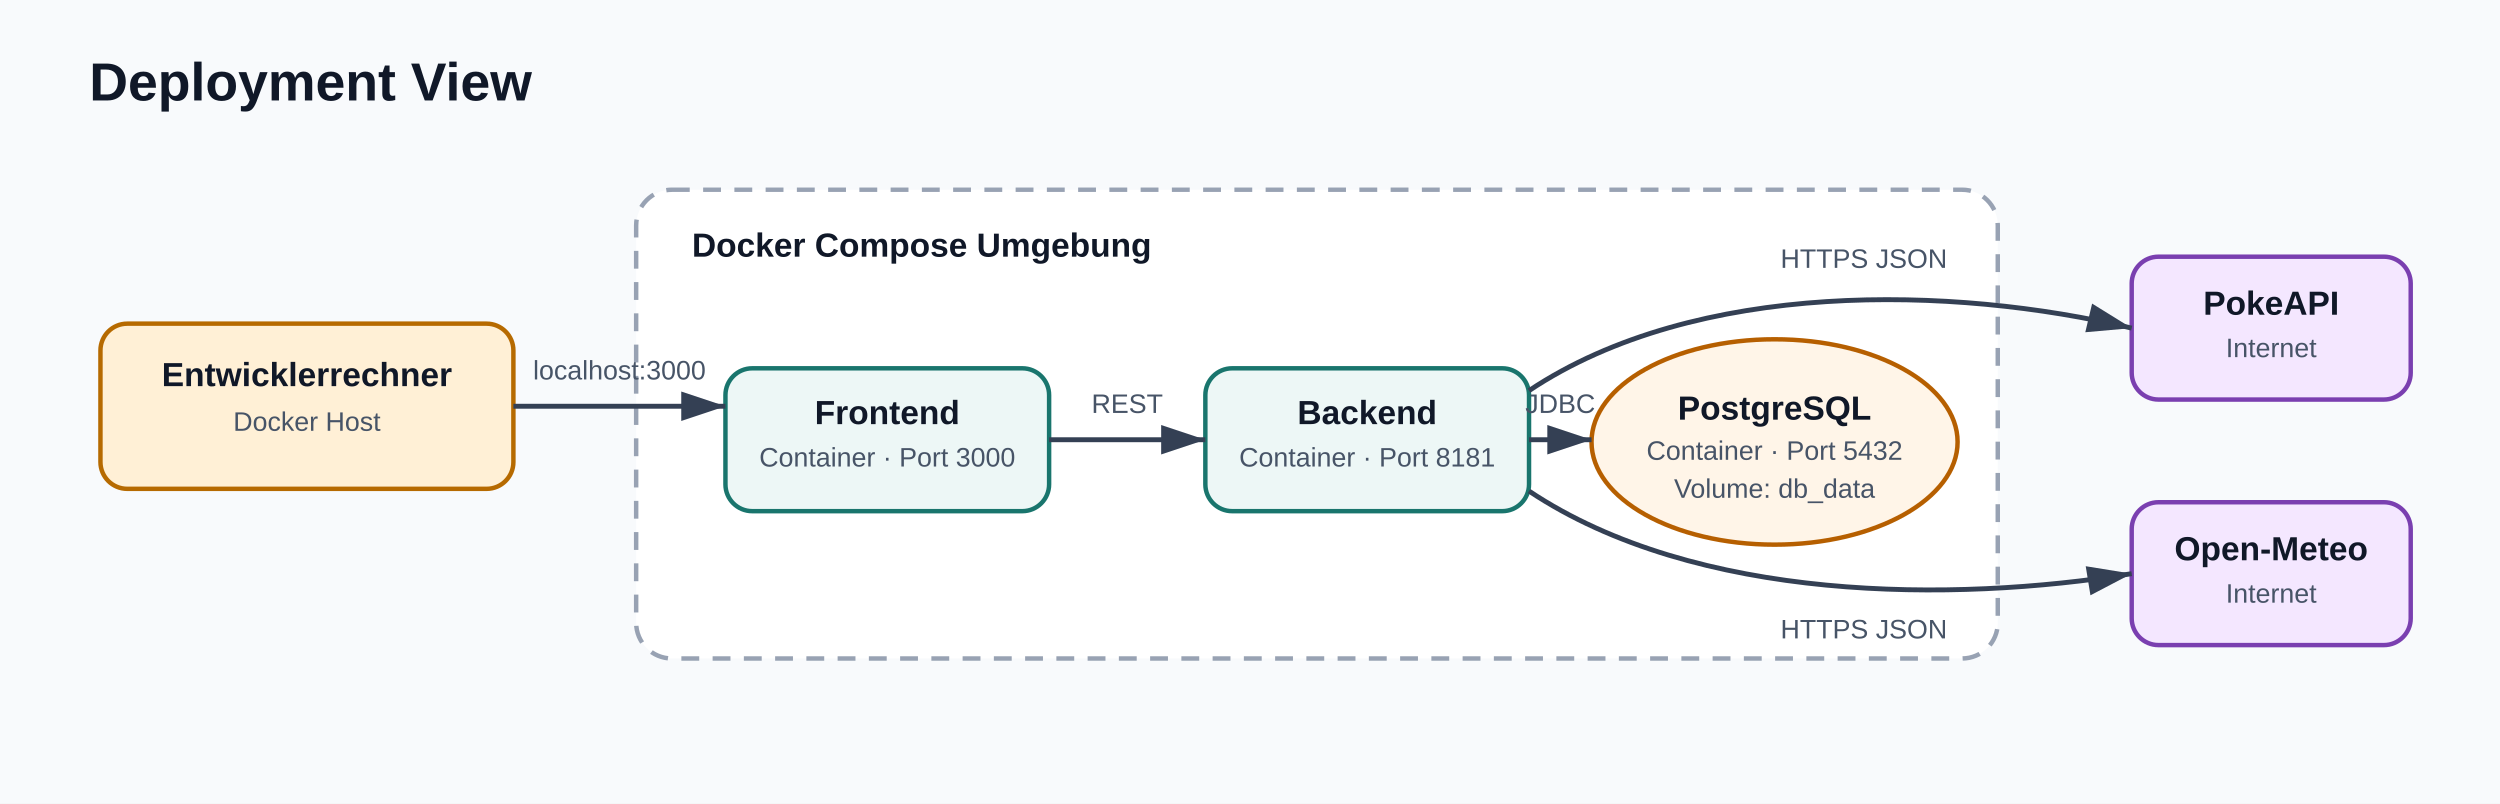
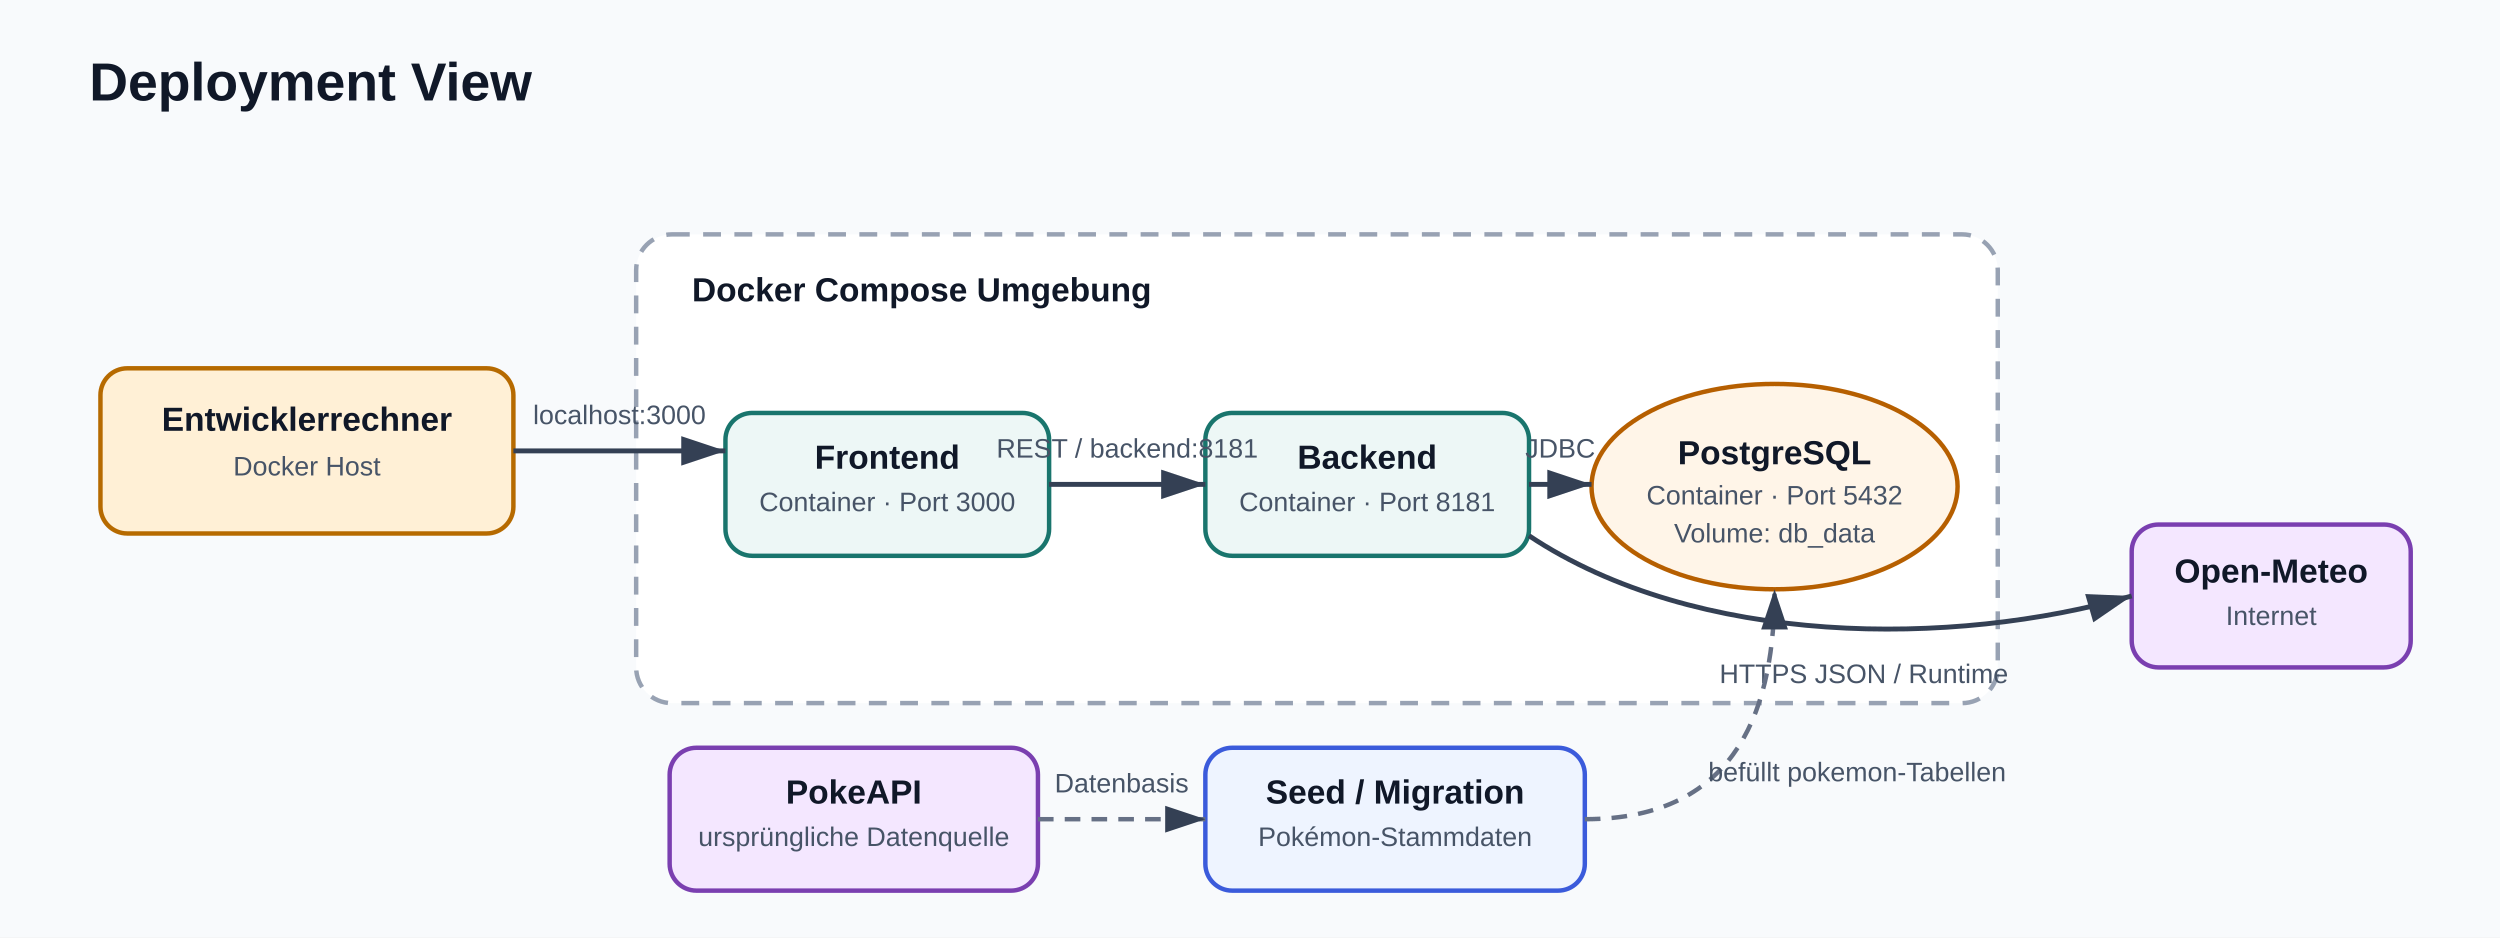
- <svg xmlns="http://www.w3.org/2000/svg" width="1120" height="360" viewBox="0 0 1120 360" role="img" aria-labelledby="title desc">
+ <svg xmlns="http://www.w3.org/2000/svg" width="1120" height="420" viewBox="0 0 1120 420" role="img" aria-labelledby="title desc">
  <defs>
    <marker id="arrow" markerWidth="10" markerHeight="10" refX="9" refY="3" orient="auto" markerUnits="strokeWidth">
      <path d="M0,0 L0,6 L9,3 z" fill="#344054" />
    </marker>
    <style>
-       .bg{fill:#f8fafc}
-       .group{fill:#fff;stroke:#98a2b3;stroke-width:2;stroke-dasharray:8 6;rx:16}
-       .box{fill:#edf7f6;stroke:#19756d;stroke-width:2;rx:12}
-       .host{fill:#fff0d6;stroke:#b66a00;stroke-width:2;rx:12}
-       .external{fill:#f4e7ff;stroke:#7a3fb0;stroke-width:2;rx:12}
-       .db{fill:#fff5e8;stroke:#b65f00;stroke-width:2}
-       .title{font:700 24px Arial,sans-serif;fill:#101828}
-       .label{font:700 15px Arial,sans-serif;fill:#101828}
-       .small{font:12px Arial,sans-serif;fill:#475467}
-       .arrow{stroke:#344054;stroke-width:2.2;fill:none;marker-end:url(#arrow)}
-     </style>
+             .bg{fill:#f8fafc}
+             .group{fill:#fff;stroke:#98a2b3;stroke-width:2;stroke-dasharray:8 6;rx:16}
+             .box{fill:#edf7f6;stroke:#19756d;stroke-width:2;rx:12}
+             .host{fill:#fff0d6;stroke:#b66a00;stroke-width:2;rx:12}
+             .external{fill:#f4e7ff;stroke:#7a3fb0;stroke-width:2;rx:12}
+             .seed{fill:#eef4ff;stroke:#3b5bdb;stroke-width:2;rx:12}
+             .db{fill:#fff5e8;stroke:#b65f00;stroke-width:2}
+             .title{font:700 24px Arial,sans-serif;fill:#101828}
+             .label{font:700 15px Arial,sans-serif;fill:#101828}
+             .small{font:12px Arial,sans-serif;fill:#475467}
+             .arrow{stroke:#344054;stroke-width:2.2;fill:none;marker-end:url(#arrow)}
+             .seedArrow{stroke:#667085;stroke-width:2;fill:none;stroke-dasharray:7 5;marker-end:url(#arrow)}
+         </style>
  </defs>
-   <rect class="bg" width="1120" height="360" />
+   <rect class="bg" width="1120" height="420" />
  <text x="40" y="45" class="title">Deployment View</text>
-   <rect x="45" y="145" width="185" height="74" class="host" />
-   <text x="137.5" y="173" text-anchor="middle" class="label">Entwicklerrechner</text>
-   <text x="137.5" y="193" text-anchor="middle" class="small">Docker Host</text>
-   <rect x="285" y="85" width="610" height="210" class="group" />
-   <text x="310" y="115" class="label">Docker Compose Umgebung</text>
-   <rect x="325" y="165" width="145" height="64" class="box" />
-   <text x="397.5" y="190" text-anchor="middle" class="label">Frontend</text>
-   <text x="397.5" y="209" text-anchor="middle" class="small">Container · Port 3000</text>
-   <rect x="540" y="165" width="145" height="64" class="box" />
-   <text x="612.5" y="190" text-anchor="middle" class="label">Backend</text>
-   <text x="612.5" y="209" text-anchor="middle" class="small">Container · Port 8181</text>
-   <ellipse cx="795" cy="198" rx="82" ry="46" class="db" />
-   <text x="795" y="188" text-anchor="middle" class="label">PostgreSQL</text>
-   <text x="795" y="206" text-anchor="middle" class="small">Container · Port 5432</text>
-   <text x="795" y="223" text-anchor="middle" class="small">Volume: db_data</text>
-   <rect x="955" y="115" width="125" height="64" class="external" />
-   <text x="1017.5" y="141" text-anchor="middle" class="label">PokeAPI</text>
-   <text x="1017.5" y="160" text-anchor="middle" class="small">Internet</text>
-   <rect x="955" y="225" width="125" height="64" class="external" />
-   <text x="1017.5" y="251" text-anchor="middle" class="label">Open-Meteo</text>
-   <text x="1017.5" y="270" text-anchor="middle" class="small">Internet</text>
-   <path d="M230 182 H325" class="arrow" />
-   <text x="277.5" y="170" text-anchor="middle" class="small">localhost:3000</text>
-   <path d="M470 197 H540" class="arrow" />
-   <text x="505" y="185" text-anchor="middle" class="small">REST</text>
-   <path d="M685 197 H713" class="arrow" />
-   <text x="699" y="185" text-anchor="middle" class="small">JDBC</text>
-   <path d="M685 175 C760 125,875 128,955 147" class="arrow" />
-   <text x="835" y="120" text-anchor="middle" class="small">HTTPS JSON</text>
-   <path d="M685 220 C760 270,875 270,955 257" class="arrow" />
-   <text x="835" y="286" text-anchor="middle" class="small">HTTPS JSON</text>
+   <rect x="45" y="165" width="185" height="74" class="host" />
+   <text x="137.5" y="193" text-anchor="middle" class="label">Entwicklerrechner</text>
+   <text x="137.5" y="213" text-anchor="middle" class="small">Docker Host</text>
+   <rect x="285" y="105" width="610" height="210" class="group" />
+   <text x="310" y="135" class="label">Docker Compose Umgebung</text>
+   <rect x="325" y="185" width="145" height="64" class="box" />
+   <text x="397.5" y="210" text-anchor="middle" class="label">Frontend</text>
+   <text x="397.5" y="229" text-anchor="middle" class="small">Container · Port 3000</text>
+   <rect x="540" y="185" width="145" height="64" class="box" />
+   <text x="612.5" y="210" text-anchor="middle" class="label">Backend</text>
+   <text x="612.5" y="229" text-anchor="middle" class="small">Container · Port 8181</text>
+   <ellipse cx="795" cy="218" rx="82" ry="46" class="db" />
+   <text x="795" y="208" text-anchor="middle" class="label">PostgreSQL</text>
+   <text x="795" y="226" text-anchor="middle" class="small">Container · Port 5432</text>
+   <text x="795" y="243" text-anchor="middle" class="small">Volume: db_data</text>
+   <rect x="955" y="235" width="125" height="64" class="external" />
+   <text x="1017.5" y="261" text-anchor="middle" class="label">Open-Meteo</text>
+   <text x="1017.5" y="280" text-anchor="middle" class="small">Internet</text>
+   <rect x="540" y="335" width="170" height="64" class="seed" />
+   <text x="625" y="360" text-anchor="middle" class="label">Seed / Migration</text>
+   <text x="625" y="379" text-anchor="middle" class="small">Pokémon-Stammdaten</text>
+   <rect x="300" y="335" width="165" height="64" class="external" />
+   <text x="382.5" y="360" text-anchor="middle" class="label">PokeAPI</text>
+   <text x="382.5" y="379" text-anchor="middle" class="small">ursprüngliche Datenquelle</text>
+   <path d="M230 202 H325" class="arrow" />
+   <text x="277.5" y="190" text-anchor="middle" class="small">localhost:3000</text>
+   <path d="M470 217 H540" class="arrow" />
+   <text x="505" y="205" text-anchor="middle" class="small">REST / backend:8181</text>
+   <path d="M685 217 H713" class="arrow" />
+   <text x="699" y="205" text-anchor="middle" class="small">JDBC</text>
+   <path d="M685 240 C760 290,875 290,955 267" class="arrow" />
+   <text x="835" y="306" text-anchor="middle" class="small">HTTPS JSON / Runtime</text>
+   <path d="M465 367 H540" class="seedArrow" />
+   <text x="502.5" y="355" text-anchor="middle" class="small">Datenbasis</text>
+   <path d="M710 367 C780 367,795 315,795 264" class="seedArrow" />
+   <text x="832" y="350" text-anchor="middle" class="small">befüllt pokemon-Tabellen</text>
</svg>
